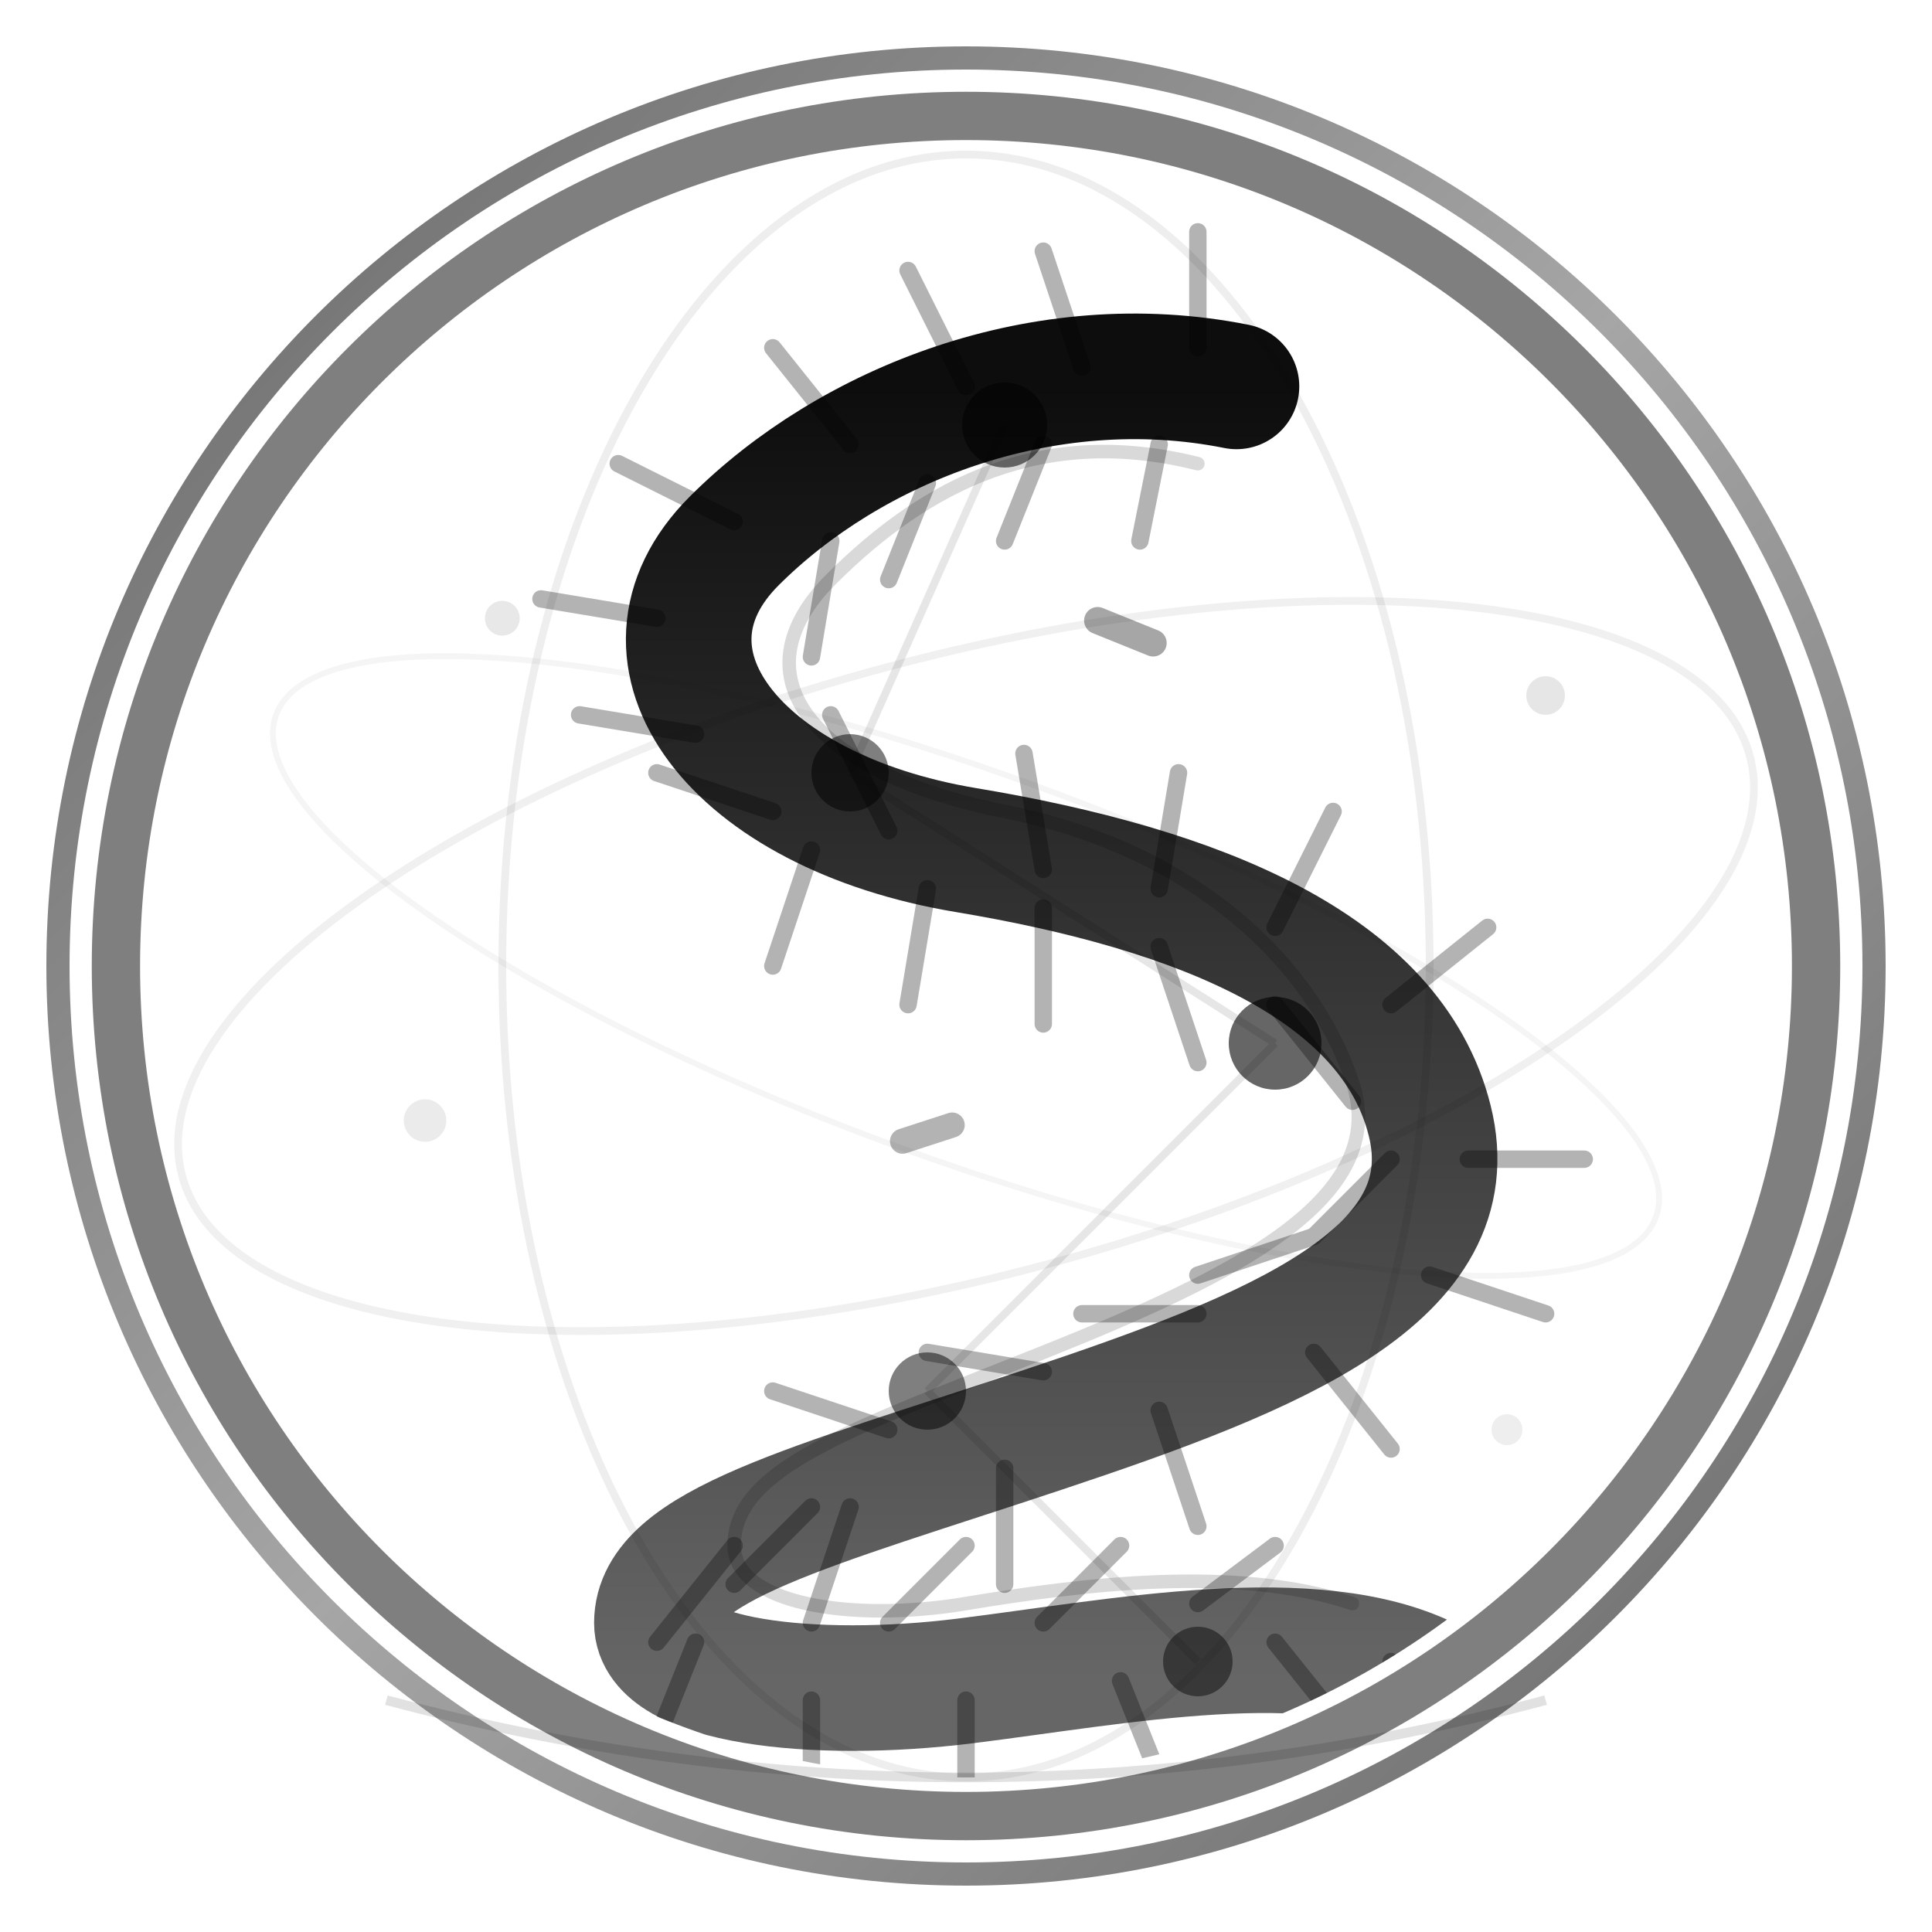
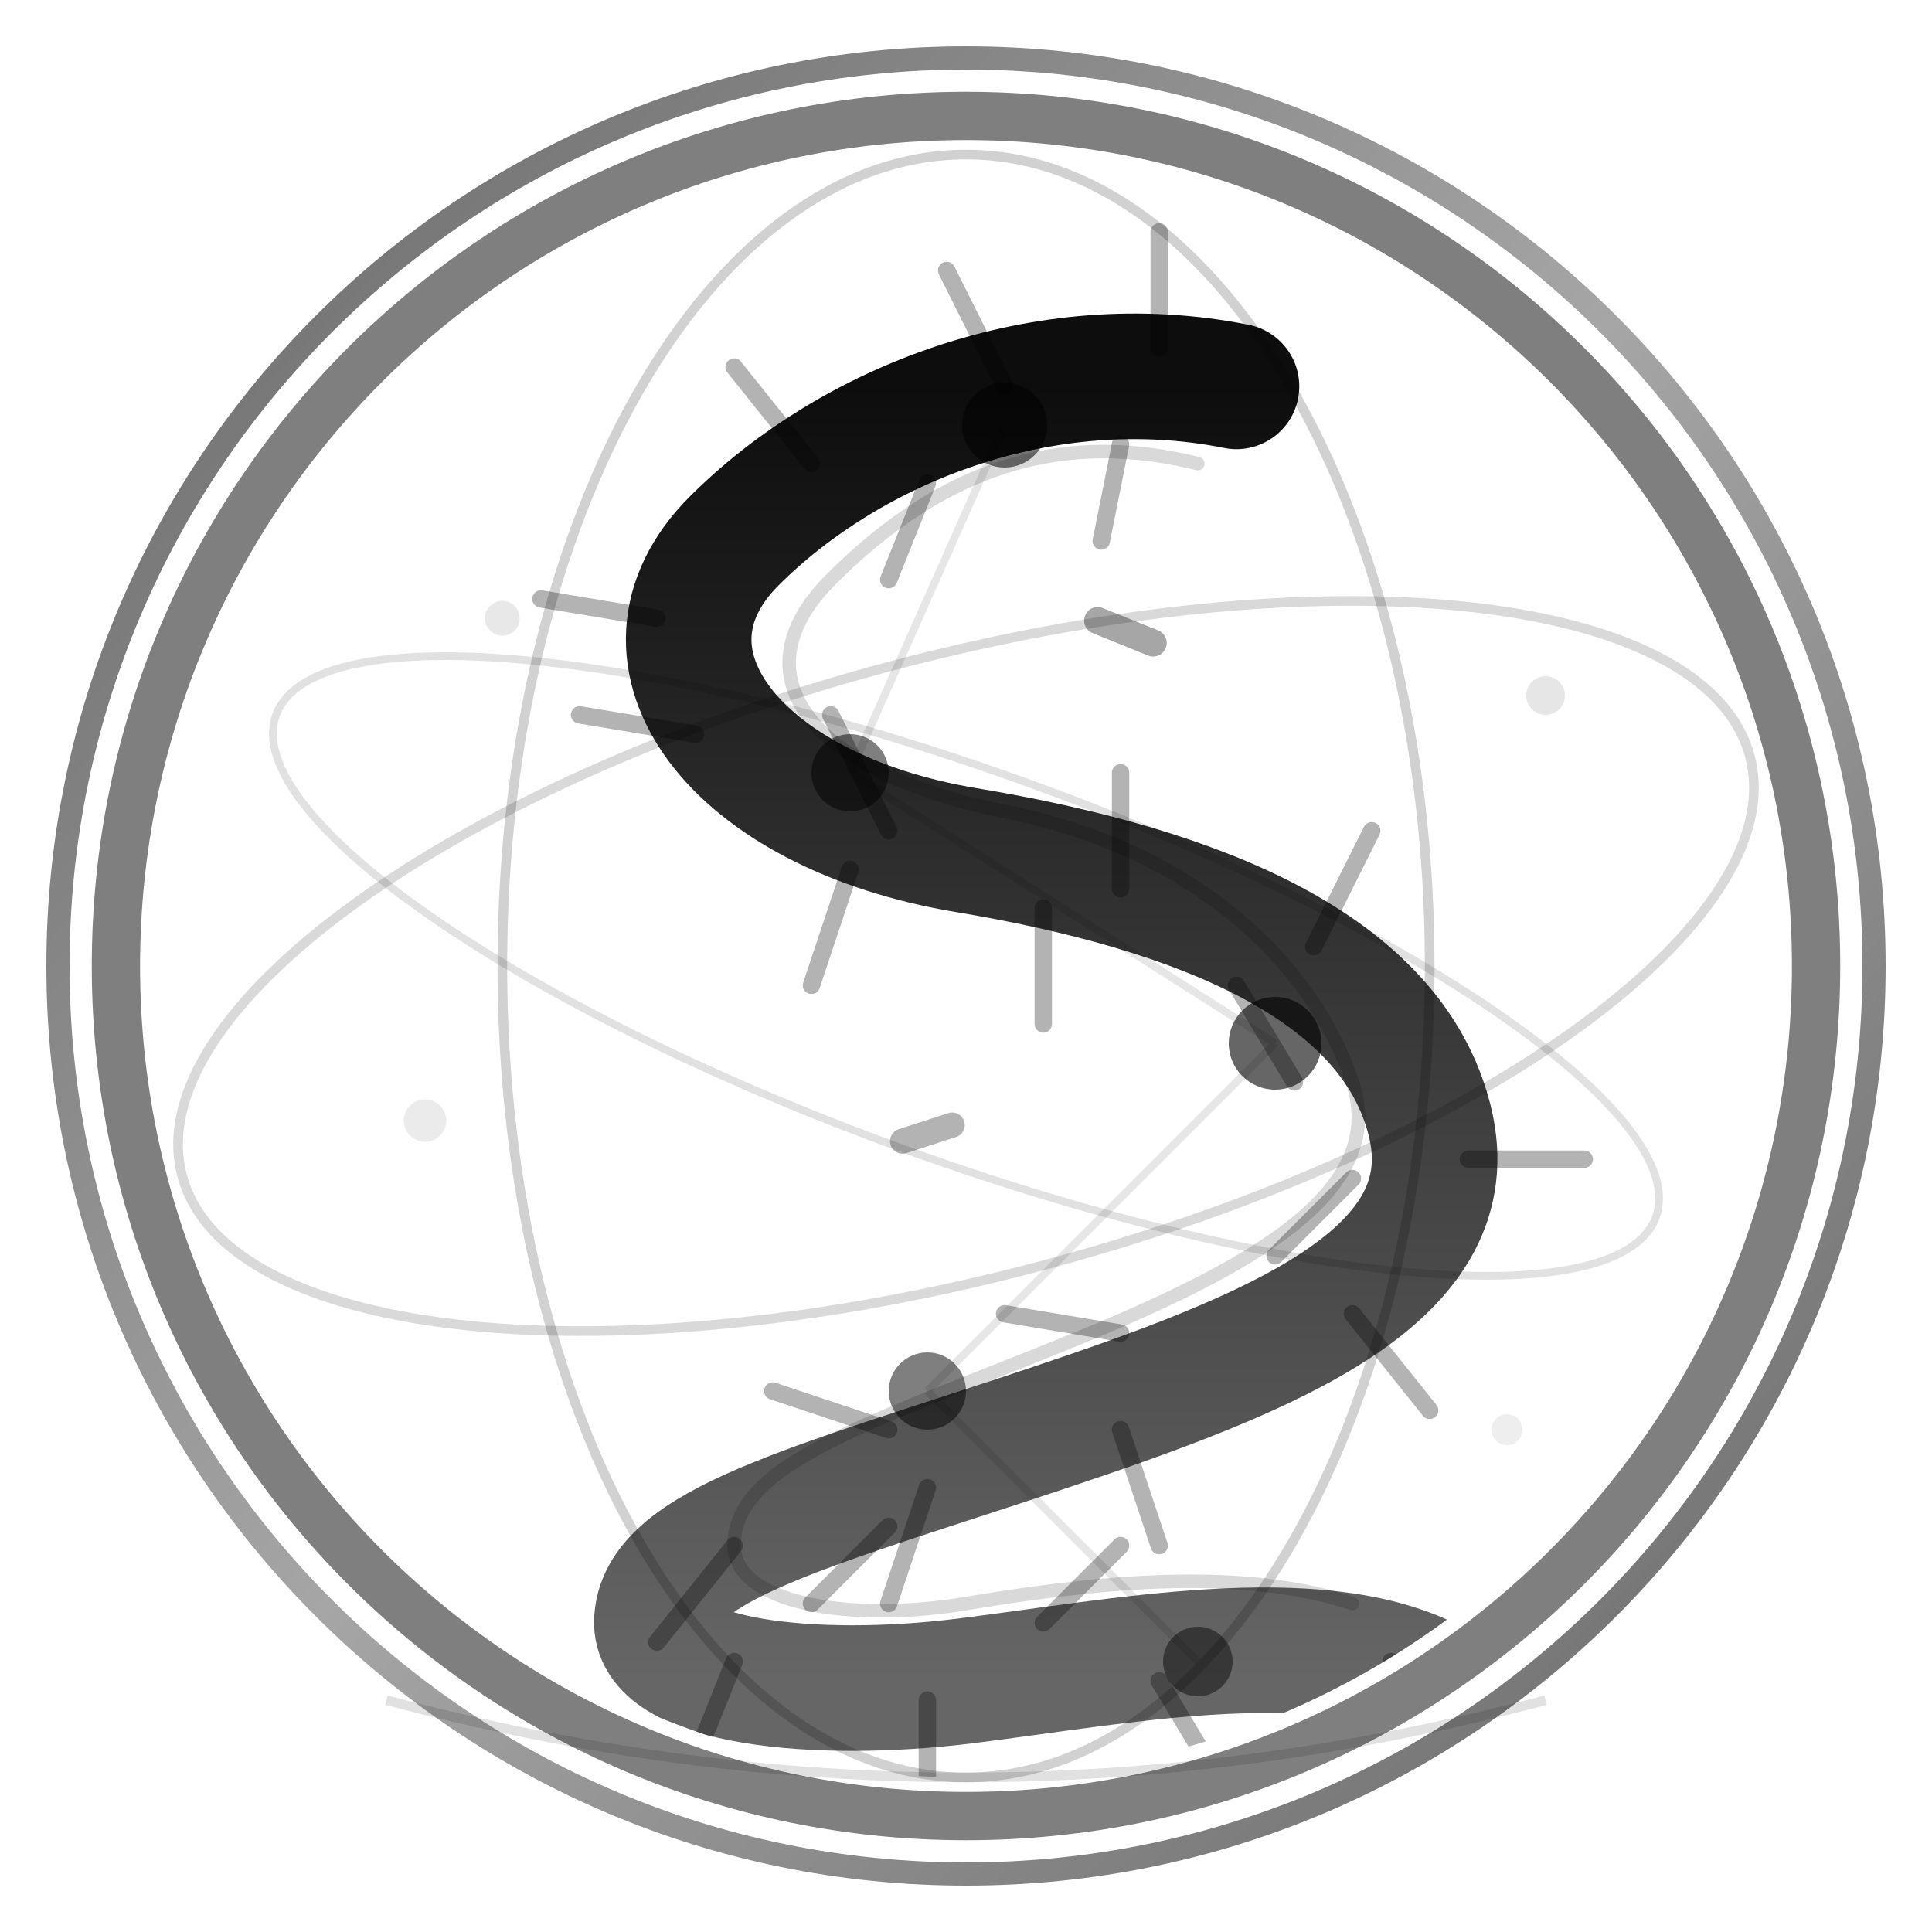
<svg xmlns="http://www.w3.org/2000/svg" viewBox="-50 -50 100 100" id="logo" role="img" aria-labelledby="logo-title logo-desc">
  <defs>
    <linearGradient id="ring-grad" x1="0%" y1="0%" x2="100%" y2="100%">
      <stop offset="0%" stop-color="currentColor" stop-opacity="0.6" />
      <stop offset="50%" stop-color="currentColor" stop-opacity="0.35" />
      <stop offset="100%" stop-color="currentColor" stop-opacity="0.6" />
    </linearGradient>
    <linearGradient id="gut-grad" x1="0%" y1="0%" x2="0%" y2="100%">
      <stop offset="0%" stop-color="currentColor" stop-opacity="0.95" />
      <stop offset="100%" stop-color="currentColor" stop-opacity="0.6" />
    </linearGradient>
    <clipPath id="circle-clip">
      <circle cx="0" cy="0" r="42" />
    </clipPath>
  </defs>
  <circle cx="0" cy="0" r="47" fill="none" stroke="url(#ring-grad)" stroke-width="1.2" />
  <circle cx="0" cy="0" r="44" fill="none" stroke="currentColor" stroke-width="2.5" opacity="0.5" />
-   <ellipse cx="0" cy="0" rx="24" ry="42" fill="none" stroke="currentColor" stroke-width="0.4" opacity="0.07" />
-   <ellipse cx="0" cy="0" rx="42" ry="16" fill="none" stroke="currentColor" stroke-width="0.4" opacity="0.06" transform="rotate(-15)" />
-   <ellipse cx="0" cy="0" rx="38" ry="10" fill="none" stroke="currentColor" stroke-width="0.3" opacity="0.04" transform="rotate(20)" />
+   <ellipse cx="0" cy="0" rx="24" ry="42" fill="none" stroke="currentColor" stroke-width="0.5" opacity="0.18" />
+   <ellipse cx="0" cy="0" rx="42" ry="16" fill="none" stroke="currentColor" stroke-width="0.5" opacity="0.15" transform="rotate(-15)" />
+   <ellipse cx="0" cy="0" rx="38" ry="10" fill="none" stroke="currentColor" stroke-width="0.4" opacity="0.12" transform="rotate(20)" />
  <g clip-path="url(#circle-clip)">
    <path fill="none" stroke="url(#gut-grad)" stroke-width="6.5" stroke-linecap="round" stroke-linejoin="round" d="         M 14,-30         C 4,-32 -6,-28 -12,-22         C -18,-16 -12,-8 0,-6         C 12,-4 22,0 24,8         C 26,16 16,20 4,24         C -8,28 -16,30 -16,34         C -16,37 -8,38 0,37         C 8,36 18,34 24,37       " />
    <path fill="none" stroke="currentColor" stroke-width="0.7" stroke-linecap="round" opacity="0.15" d="         M 12,-26         C 4,-28 -2,-25 -7,-20         C -12,-15 -8,-10 2,-8         C 12,-6 18,0 20,6         C 22,12 14,16 4,20         C -6,24 -12,26 -12,30         C -12,33 -6,34 0,33         C 6,32 14,31 20,33       " />
    <g stroke="currentColor" stroke-width="0.9" opacity="0.3" stroke-linecap="round">
-       <line x1="12" y1="-32" x2="12" y2="-38" />
-       <line x1="6" y1="-31" x2="4" y2="-37" />
-       <line x1="0" y1="-30" x2="-3" y2="-36" />
-       <line x1="-6" y1="-27" x2="-10" y2="-32" />
-       <line x1="-12" y1="-23" x2="-18" y2="-26" />
+       <line x1="10" y1="-32" x2="10" y2="-38" />
+       <line x1="2" y1="-30" x2="-1" y2="-36" />
+       <line x1="-8" y1="-26" x2="-12" y2="-31" />
      <line x1="-16" y1="-18" x2="-22" y2="-19" />
-       <line x1="10" y1="-27" x2="9" y2="-22" />
-       <line x1="4" y1="-27" x2="2" y2="-22" />
+       <line x1="8" y1="-27" x2="7" y2="-22" />
      <line x1="-2" y1="-25" x2="-4" y2="-20" />
-       <line x1="-7" y1="-22" x2="-8" y2="-16" />
      <line x1="-14" y1="-12" x2="-20" y2="-13" />
-       <line x1="-10" y1="-8" x2="-16" y2="-10" />
      <line x1="-4" y1="-7" x2="-7" y2="-13" />
-       <line x1="4" y1="-5" x2="3" y2="-11" />
-       <line x1="10" y1="-4" x2="11" y2="-10" />
-       <line x1="16" y1="-2" x2="19" y2="-8" />
-       <line x1="22" y1="2" x2="27" y2="-2" />
-       <line x1="-8" y1="-6" x2="-10" y2="0" />
-       <line x1="-2" y1="-4" x2="-3" y2="2" />
+       <line x1="8" y1="-4" x2="8" y2="-10" />
+       <line x1="18" y1="-1" x2="21" y2="-7" />
+       <line x1="-6" y1="-5" x2="-8" y2="1" />
      <line x1="4" y1="-3" x2="4" y2="3" />
-       <line x1="10" y1="-1" x2="12" y2="5" />
-       <line x1="16" y1="2" x2="20" y2="7" />
+       <line x1="14" y1="1" x2="17" y2="6" />
      <line x1="26" y1="10" x2="32" y2="10" />
-       <line x1="24" y1="16" x2="30" y2="18" />
-       <line x1="18" y1="20" x2="22" y2="25" />
-       <line x1="10" y1="23" x2="12" y2="29" />
-       <line x1="2" y1="26" x2="2" y2="32" />
-       <line x1="-6" y1="28" x2="-8" y2="34" />
+       <line x1="20" y1="18" x2="24" y2="23" />
+       <line x1="8" y1="24" x2="10" y2="30" />
+       <line x1="-2" y1="27" x2="-4" y2="33" />
      <line x1="-12" y1="30" x2="-16" y2="35" />
-       <line x1="22" y1="10" x2="18" y2="14" />
-       <line x1="18" y1="14" x2="12" y2="16" />
-       <line x1="12" y1="18" x2="6" y2="18" />
-       <line x1="4" y1="21" x2="-2" y2="20" />
+       <line x1="20" y1="11" x2="16" y2="15" />
+       <line x1="8" y1="19" x2="2" y2="18" />
      <line x1="-4" y1="24" x2="-10" y2="22" />
-       <line x1="-14" y1="35" x2="-16" y2="40" />
-       <line x1="-8" y1="38" x2="-8" y2="43" />
-       <line x1="0" y1="38" x2="0" y2="43" />
-       <line x1="8" y1="37" x2="10" y2="42" />
-       <line x1="16" y1="35" x2="20" y2="40" />
+       <line x1="-12" y1="36" x2="-14" y2="41" />
+       <line x1="-2" y1="38" x2="-2" y2="43" />
+       <line x1="10" y1="37" x2="13" y2="42" />
      <line x1="22" y1="36" x2="26" y2="40" />
-       <line x1="-12" y1="32" x2="-8" y2="28" />
-       <line x1="-4" y1="34" x2="0" y2="30" />
+       <line x1="-8" y1="33" x2="-4" y2="29" />
      <line x1="4" y1="34" x2="8" y2="30" />
-       <line x1="12" y1="33" x2="16" y2="30" />
    </g>
    <circle cx="2" cy="-28" r="2.2" fill="currentColor" opacity="0.55">
      <animate attributeName="opacity" values="0.55;0.35;0.55" dur="3s" repeatCount="indefinite" />
    </circle>
    <circle cx="-6" cy="-10" r="2.0" fill="currentColor" opacity="0.5">
      <animate attributeName="opacity" values="0.5;0.3;0.5" dur="3.5s" repeatCount="indefinite" />
    </circle>
    <circle cx="16" cy="4" r="2.4" fill="currentColor" opacity="0.6">
      <animate attributeName="opacity" values="0.6;0.4;0.6" dur="4s" repeatCount="indefinite" />
    </circle>
    <circle cx="-2" cy="22" r="2.0" fill="currentColor" opacity="0.5">
      <animate attributeName="opacity" values="0.5;0.32;0.5" dur="2.8s" repeatCount="indefinite" />
    </circle>
    <circle cx="12" cy="36" r="1.8" fill="currentColor" opacity="0.45" />
    <rect x="6" y="-18" width="4.5" height="1.4" rx="0.7" fill="currentColor" opacity="0.35" transform="rotate(22, 8.25, -17.3)" />
    <rect x="-4" y="8" width="4" height="1.3" rx="0.65" fill="currentColor" opacity="0.3" transform="rotate(-18, -2, 8.65)" />
    <g opacity="0.1" stroke="currentColor" stroke-width="0.4">
      <line x1="2" y1="-28" x2="-6" y2="-10" />
      <line x1="-6" y1="-10" x2="16" y2="4" />
      <line x1="16" y1="4" x2="-2" y2="22" />
      <line x1="-2" y1="22" x2="12" y2="36" />
    </g>
    <circle cx="30" cy="-14" r="1.0" fill="currentColor" opacity="0.1" />
    <circle cx="-28" cy="8" r="1.1" fill="currentColor" opacity="0.08" />
    <circle cx="28" cy="24" r="0.8" fill="currentColor" opacity="0.07" />
    <circle cx="-24" cy="-18" r="0.9" fill="currentColor" opacity="0.09" />
  </g>
  <path d="M -30 38 Q 0 46, 30 38" fill="none" stroke="currentColor" stroke-width="0.5" opacity="0.12" />
</svg>
